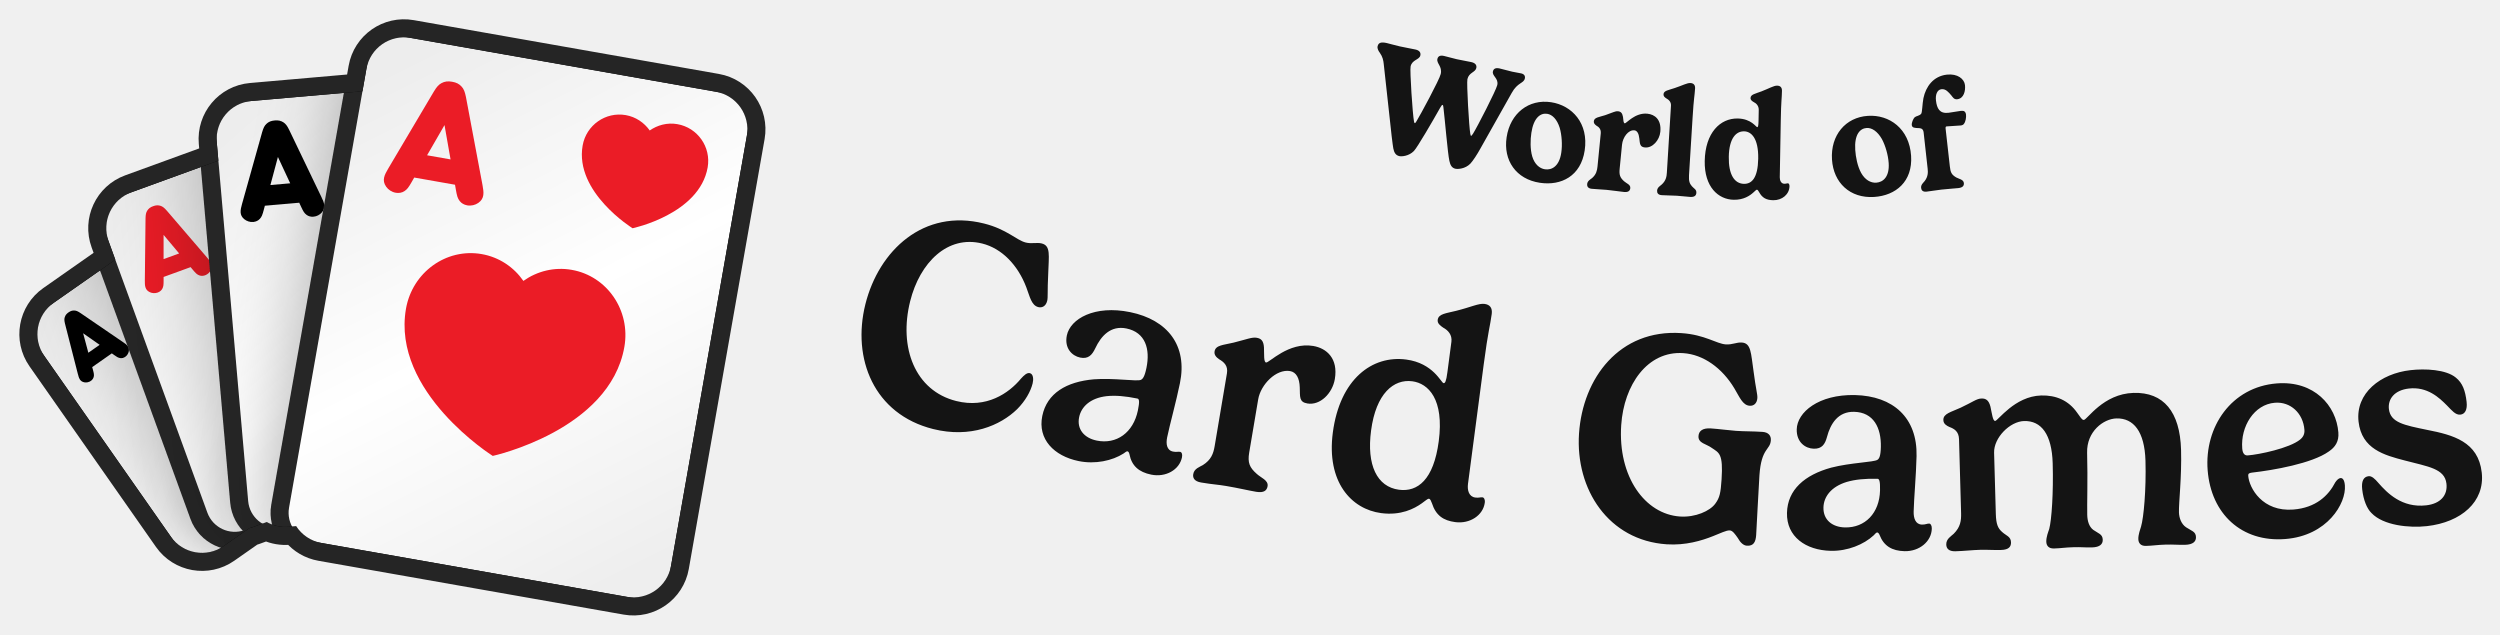
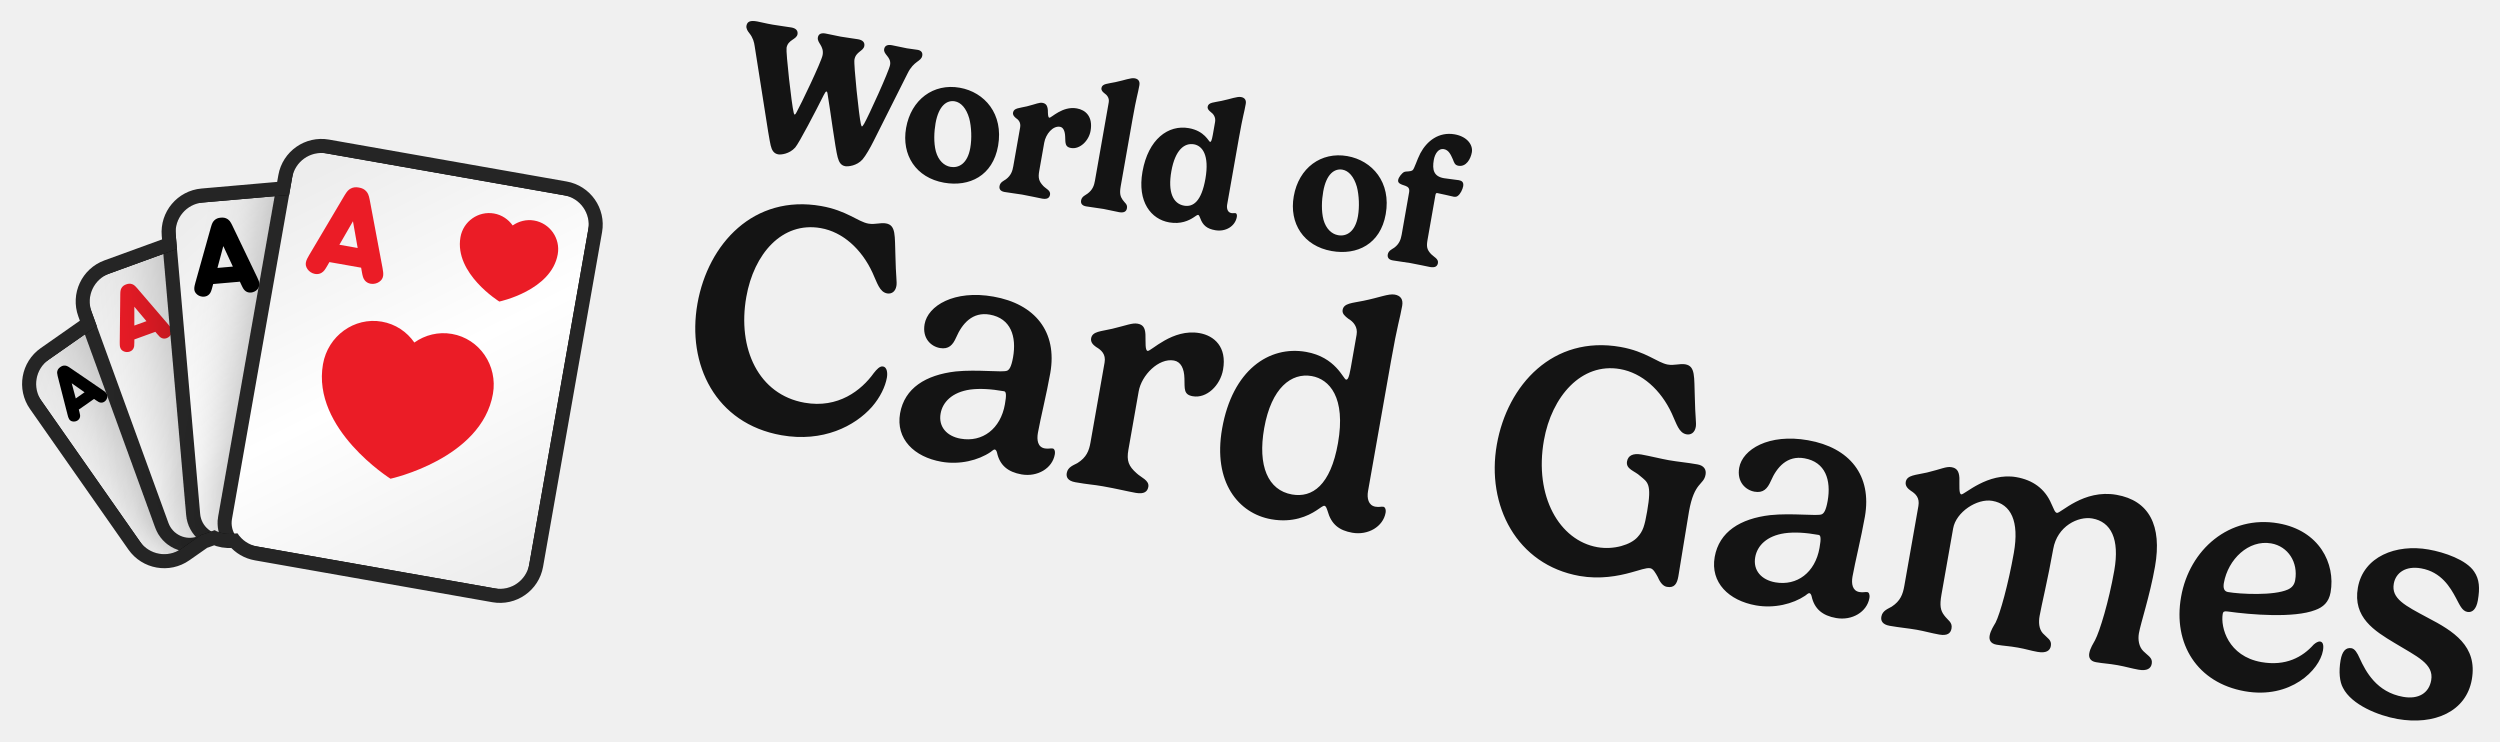
- <svg xmlns="http://www.w3.org/2000/svg" xmlns:xlink="http://www.w3.org/1999/xlink" viewBox="-6.06 -14.33 843.1 213.97" width="843.1" height="213.97">
+ <svg xmlns="http://www.w3.org/2000/svg" xmlns:xlink="http://www.w3.org/1999/xlink" viewBox="-4.51 -29.6 536.67 159.19" width="536.67" height="159.19">
  <defs>
    <rect id="path-1" x="0" y="0" width="5464" height="1280" />
    <rect id="path-3" x="0" y="0" width="1279.966" height="1280" />
    <path d="M654.667,7.381 L1041.451,230.691 C1067.755,245.877 1076.767,279.512 1061.581,305.816 L747.051,850.597 C731.865,876.902 698.23,885.914 671.926,870.727 L285.142,647.418 C271.344,639.451 262.304,626.408 259.019,612.01 L248.673,609.238 C237.588,606.268 228.207,600.115 221.247,592.027 L200.473,592.025 C198.498,592.025 196.547,591.921 194.626,591.718 L151.468,603.281 C122.13,611.142 91.974,593.731 84.112,564.393 L1.886,257.522 C-5.975,228.183 11.436,198.027 40.774,190.166 L145.477,162.11 L145.477,133.795 C145.477,103.422 170.1,78.799 200.473,78.799 L333.867,78.799 L340.716,53.24 C348.577,23.901 378.734,6.491 408.072,14.352 L563.147,55.903 L579.542,27.511 C594.728,1.207 628.363,-7.806 654.667,7.381 Z" id="path-5" />
    <filter x="-59.0%" y="-44.4%" width="218.0%" height="188.8%" filterUnits="objectBoundingBox" id="filter-7">
      <feOffset dx="0" dy="0" in="SourceAlpha" result="shadowOffsetOuter1" />
      <feGaussianBlur stdDeviation="64" in="shadowOffsetOuter1" result="shadowBlurOuter1" />
      <feColorMatrix values="0 0 0 0 0   0 0 0 0 0   0 0 0 0 0  0 0 0 0.32 0" type="matrix" in="shadowBlurOuter1" result="shadowMatrixOuter1" />
      <feMerge>
        <feMergeNode in="shadowMatrixOuter1" />
        <feMergeNode in="SourceGraphic" />
      </feMerge>
    </filter>
    <linearGradient x1="21.639%" y1="0%" x2="78.361%" y2="100%" id="linearGradient-8">
      <stop stop-color="#EDEDED" offset="0%" />
      <stop stop-color="#FFFFFF" offset="50.295%" />
      <stop stop-color="#EEEEEE" offset="100%" />
    </linearGradient>
    <filter x="-49.2%" y="-37.0%" width="198.3%" height="174.0%" filterUnits="objectBoundingBox" id="filter-9">
      <feOffset dx="0" dy="0" in="SourceAlpha" result="shadowOffsetOuter1" />
      <feGaussianBlur stdDeviation="64" in="shadowOffsetOuter1" result="shadowBlurOuter1" />
      <feColorMatrix values="0 0 0 0 0   0 0 0 0 0   0 0 0 0 0  0 0 0 0.32 0" type="matrix" in="shadowBlurOuter1" result="shadowMatrixOuter1" />
      <feMerge>
        <feMergeNode in="shadowMatrixOuter1" />
        <feMergeNode in="SourceGraphic" />
      </feMerge>
    </filter>
    <linearGradient x1="21.639%" y1="0%" x2="78.361%" y2="100%" id="linearGradient-10">
      <stop stop-color="#EDEDED" offset="0%" />
      <stop stop-color="#FFFFFF" offset="50.295%" />
      <stop stop-color="#EEEEEE" offset="100%" />
    </linearGradient>
    <filter x="-41.0%" y="-30.9%" width="181.9%" height="161.7%" filterUnits="objectBoundingBox" id="filter-11">
      <feOffset dx="0" dy="0" in="SourceAlpha" result="shadowOffsetOuter1" />
      <feGaussianBlur stdDeviation="64" in="shadowOffsetOuter1" result="shadowBlurOuter1" />
      <feColorMatrix values="0 0 0 0 0   0 0 0 0 0   0 0 0 0 0  0 0 0 0.32 0" type="matrix" in="shadowBlurOuter1" result="shadowMatrixOuter1" />
      <feMerge>
        <feMergeNode in="shadowMatrixOuter1" />
        <feMergeNode in="SourceGraphic" />
      </feMerge>
    </filter>
    <linearGradient x1="21.639%" y1="0%" x2="78.361%" y2="100%" id="linearGradient-12">
      <stop stop-color="#EDEDED" offset="0%" />
      <stop stop-color="#FFFFFF" offset="50.295%" />
      <stop stop-color="#EEEEEE" offset="100%" />
    </linearGradient>
    <filter x="-34.1%" y="-25.7%" width="168.3%" height="151.4%" filterUnits="objectBoundingBox" id="filter-13">
      <feOffset dx="0" dy="0" in="SourceAlpha" result="shadowOffsetOuter1" />
      <feGaussianBlur stdDeviation="64" in="shadowOffsetOuter1" result="shadowBlurOuter1" />
      <feColorMatrix values="0 0 0 0 0   0 0 0 0 0   0 0 0 0 0  0 0 0 0.32 0" type="matrix" in="shadowBlurOuter1" result="shadowMatrixOuter1" />
      <feMerge>
        <feMergeNode in="shadowMatrixOuter1" />
        <feMergeNode in="SourceGraphic" />
      </feMerge>
    </filter>
    <linearGradient x1="21.639%" y1="0%" x2="78.361%" y2="100%" id="linearGradient-14">
      <stop stop-color="#EDEDED" offset="0%" />
      <stop stop-color="#FFFFFF" offset="50.295%" />
      <stop stop-color="#EEEEEE" offset="100%" />
    </linearGradient>
  </defs>
-   <g transform="translate(-23.404,-55.67) scale(0.23404)">
+   <g transform="translate(-11.594,-23.478) scale(0.11594)">
    <mask id="mask-4" fill="white">
      <use xlink:href="#path-3" />
    </mask>
    <g id="Mask" />
    <g id="Group" stroke-width="1" fill-rule="evenodd" mask="url(#mask-4)">
      <g transform="translate(700.504, 678.0126) rotate(-20) translate(-700.504, -678.0126)translate(166.0272, 238.9585)">
        <g transform="translate(-0, -0)">
          <mask id="mask-6" fill="white">
            <use xlink:href="#path-5" />
          </mask>
          <path stroke="#252525" stroke-width="26" d="M661.167,-3.877 L1047.951,219.432 C1080.473,238.209 1091.616,279.794 1072.839,312.316 L758.31,857.097 C739.533,889.619 697.948,900.762 665.426,881.986 L278.642,658.676 C264.448,650.481 253.966,637.684 248.632,622.685 L245.308,621.795 C234.009,618.767 223.884,612.979 215.705,605.026 L200.473,605.025 C198.91,605.025 197.353,604.972 195.803,604.861 L154.833,615.838 C118.559,625.557 81.275,604.031 71.555,567.758 L-10.671,260.886 C-20.39,224.613 1.136,187.328 37.41,177.609 L132.477,152.135 L132.477,133.795 C132.477,96.242 162.92,65.799 200.473,65.799 L323.892,65.799 L328.159,49.875 C337.879,13.602 375.163,-7.925 411.436,1.795 L556.877,40.764 L568.283,21.011 C587.06,-11.511 628.645,-22.654 661.167,-3.877 Z" />
          <g mask="url(#mask-6)">
            <g transform="translate(-12.346, -20.1207)">
              <g id="small_spade_1" filter="url(#filter-7)" transform="translate(210.9129, 389.3938) rotate(-15) translate(-210.9129, -389.3938)translate(49.8576, 175.5497)">
                <rect id="Background" stroke="#252525" stroke-width="26" fill="url(#linearGradient-8)" x="-13" y="-13" width="348.11" height="453.688" rx="54.996" />
                <path d="M243.897,27.593 C243.897,27.593 294.439,46.921 294.501,83.212 C294.501,98.995 281.209,111.813 264.79,111.831 C259.556,111.836 254.629,110.478 250.35,108.157 L256.538,128.766 L231.229,128.766 L237.404,108.197 C233.153,110.517 228.26,111.881 223.047,111.892 C206.62,111.901 193.284,99.118 193.266,83.326 C193.205,47.045 243.897,27.593 243.897,27.593 Z" id="Spade-small" fill="#000000" />
                <path d="M24.778,103.856 L51.007,34.253 C52.733,29.769 54.044,27.838 56.046,26.251 C58.462,24.32 61.015,23.561 64.605,23.561 C68.194,23.561 70.748,24.32 73.164,26.251 C75.165,27.838 76.477,29.769 78.202,34.253 L104.431,103.856 C106.709,109.926 108.228,114.686 103.603,119.308 C101.463,121.446 98.219,122.895 94.906,122.895 C92.214,122.895 89.798,121.998 88.073,120.412 C86.002,118.549 85.105,116.687 83.31,111.72 L81.861,107.719 L47.349,107.719 L45.899,111.72 C44.105,116.687 43.207,118.549 41.137,120.412 C39.411,121.998 36.995,122.895 34.303,122.895 C30.99,122.895 27.746,121.446 25.606,119.308 C20.982,114.686 22.5,109.926 24.778,103.856 Z M74.544,87.576 L64.605,60.259 L54.665,87.576 L74.544,87.576 Z" id="A" fill="#000000" />
              </g>
              <g id="small_diamond_1" filter="url(#filter-9)" transform="translate(351.0898, 355.5329) rotate(-360) translate(-351.0898, -355.5329)translate(157.8235, 98.9199)">
                <rect id="Background" stroke="#252525" stroke-width="26" fill="url(#linearGradient-10)" x="-13" y="-13" width="412.533" height="539.226" rx="54.996" />
                <polygon id="Diamond-small" fill="#EB1B28" points="300.954 22.074 353.401 93.826 300.954 165.557 248.485 93.826" />
                <path d="M29.802,125.878 L61.277,42.355 C63.348,36.974 64.921,34.657 67.323,32.753 C70.222,30.435 73.287,29.524 77.594,29.524 C81.901,29.524 84.966,30.435 87.865,32.753 C90.267,34.657 91.841,36.974 93.911,42.355 L125.386,125.878 C128.119,133.163 129.942,138.875 124.392,144.421 C121.824,146.987 117.932,148.725 113.956,148.725 C110.725,148.725 107.826,147.649 105.756,145.745 C103.271,143.51 102.194,141.275 100.041,135.315 L98.301,130.514 L56.887,130.514 L55.148,135.315 C52.994,141.275 51.917,143.51 49.432,145.745 C47.362,147.649 44.463,148.725 41.232,148.725 C37.257,148.725 33.364,146.987 30.796,144.421 C25.247,138.875 27.069,133.163 29.802,125.878 Z M89.521,106.343 L77.594,73.562 L65.667,106.343 L89.521,106.343 Z" id="A" fill="#EB1B28" />
              </g>
              <g id="small_clover_1" filter="url(#filter-11)" transform="translate(511.6136, 377.7066) rotate(-345) translate(-511.6136, -377.7066)translate(279.6941, 69.771)">
                <rect id="Background" stroke="#252525" stroke-width="26" fill="url(#linearGradient-12)" x="-13" y="-13" width="489.839" height="641.871" rx="54.996" />
                <path d="M347.866,39.734 C367.599,39.734 383.595,55.536 383.595,75.06 C383.595,84.425 379.905,92.946 373.883,99.274 C378.307,97.333 383.203,96.253 388.353,96.253 C408.072,96.253 424.081,112.082 424.081,131.58 C424.081,151.104 408.072,166.919 388.353,166.919 C372.39,166.919 358.858,156.556 354.282,142.251 C354.334,142.684 354.408,143.092 354.506,143.474 C358.945,160.826 367.798,185.424 367.798,185.424 L328,185.424 C328,185.424 336.827,160.734 341.253,143.474 C341.354,143.079 341.428,142.656 341.479,142.206 C336.916,156.534 323.372,166.919 307.393,166.919 C287.646,166.919 271.677,151.104 271.677,131.58 C271.677,112.082 287.646,96.253 307.393,96.253 C312.539,96.253 317.432,97.331 321.855,99.271 C315.837,92.944 312.15,84.424 312.15,75.06 C312.15,55.536 328.133,39.734 347.866,39.734 Z" id="Clover-small" fill="#000000" />
                <path d="M28.576,146.475 L66.345,46.247 C68.83,39.79 70.719,37.009 73.601,34.724 C77.08,31.943 80.758,30.85 85.926,30.85 C91.095,30.85 94.772,31.943 98.251,34.724 C101.133,37.009 103.022,39.79 105.507,46.247 L143.276,146.475 C146.556,155.216 148.743,162.07 142.084,168.726 C139.003,171.805 134.331,173.891 129.56,173.891 C125.684,173.891 122.205,172.6 119.72,170.315 C116.738,167.633 115.446,164.951 112.862,157.799 L110.775,152.038 L61.078,152.038 L58.99,157.799 C56.406,164.951 55.114,167.633 52.132,170.315 C49.647,172.6 46.168,173.891 42.292,173.891 C37.521,173.891 32.85,171.805 29.768,168.726 C23.109,162.07 25.296,155.216 28.576,146.475 Z M100.239,123.032 L85.926,83.696 L71.613,123.032 L100.239,123.032 Z" id="A" fill="#000000" />
              </g>
              <g id="small_heart_1" filter="url(#filter-13)" transform="translate(675.6425, 459.1748) rotate(-330) translate(-675.6425, -459.1748)translate(397.3371, 89.6494)">
                <rect id="Background" stroke="#252525" stroke-width="26" fill="url(#linearGradient-14)" x="-13" y="-13" width="582.611" height="765.051" rx="54.996" />
                <path d="M341.635,288.824 C315.976,288.845 292.736,299.456 275.815,316.611 C258.851,299.507 235.579,288.948 209.909,288.989 C158.08,289.041 116.117,332.207 116.16,385.365 C116.309,507.485 276.113,572.616 276.113,572.616 C276.113,572.616 435.789,507.092 435.619,384.932 C435.544,331.774 393.497,288.752 341.635,288.824" id="Heart-big" fill="#EB1B28" />
                <path d="M417.458,71.521 C407.751,61.933 394.392,55.711 379.689,55.711 C350.027,55.745 325.983,79.908 326.015,109.677 C326.095,178.084 417.593,214.563 417.593,214.563 C417.593,214.563 508.981,177.883 508.901,109.459 C508.854,79.674 484.777,55.594 455.084,55.627 C440.412,55.627 427.165,61.899 417.458,71.521 Z" id="Heart-small" fill="#EB1B28" />
                <path d="M56.059,190.564 L101.383,70.289 C104.365,62.541 106.631,59.203 110.09,56.462 C114.264,53.124 118.677,51.813 124.88,51.813 C131.082,51.813 135.495,53.124 139.67,56.462 C143.129,59.203 145.395,62.541 148.377,70.289 L193.701,190.564 C197.637,201.054 200.261,209.278 192.269,217.265 C188.572,220.96 182.966,223.464 177.241,223.464 C172.589,223.464 168.415,221.914 165.433,219.172 C161.855,215.954 160.304,212.735 157.203,204.153 L154.698,197.239 L95.061,197.239 L92.556,204.153 C89.455,212.735 87.905,215.954 84.327,219.172 C81.345,221.914 77.17,223.464 72.518,223.464 C66.793,223.464 61.187,220.96 57.49,217.265 C49.499,209.278 52.123,201.054 56.059,190.564 Z M142.055,162.432 L124.88,115.228 L107.704,162.432 L142.055,162.432 Z" id="A" fill="#EB1B28" />
              </g>
            </g>
          </g>
        </g>
      </g>
    </g>
  </g>
-   <path fill="#141414" d="M479.59 22.06C479.95 21.4 480.25 21.01 480.43 21.05C480.55 21.08 480.68 21.32 480.71 21.81C481.2 25.78 482.17 37.46 482.73 39.93C483.05 41.37 483.53 42.3 484.78 42.58C485.54 42.75 488.06 42.65 489.8 40.86C490.71 39.89 492.14 37.68 493.18 35.78L503.74 17.03C505.73 13.4 507.79 13.86 508.18 12.13C508.37 11.27 507.93 10.64 506.94 10.42C505.92 10.19 504.91 10.07 503.9 9.84C502.78 9.59 500.63 8.97 499.64 8.75C498.19 8.42 497.59 8.95 497.41 9.76C497.06 11.31 499.4 12.08 498.88 14.36C498.48 16.14 492.08 28.58 490.72 30.73C490.4 31.21 490.17 31.51 490.05 31.48C489.94 31.46 489.86 31.23 489.78 30.78C489.36 28.5 488.5 13.73 488.81 12.36C489.32 10.08 491.47 10.11 491.81 8.61C492.04 7.57 491.39 6.89 490.13 6.61C488.81 6.31 487.21 6.08 485.18 5.63C484.06 5.37 481.91 4.76 480.89 4.53C479.47 4.21 478.87 4.74 478.69 5.55C478.34 7.1 480.4 8.02 479.81 10.63C479.38 12.56 472.82 24.65 471.65 26.54C471.47 26.87 471.2 27.24 471.05 27.2C470.95 27.18 470.84 26.92 470.8 26.64C470.32 24.27 469.35 9.39 469.65 8.07C470.17 5.74 472.59 5.91 472.94 4.36C473.15 3.43 472.65 2.67 471.3 2.37C469.96 2.07 468.11 1.78 466 1.31C463.87 0.83 462.83 0.46 461.62 0.19C459.79 -0.22 458.81 -0.01 458.52 1.28C458.34 2.09 458.87 2.93 459.28 3.48C460.21 4.78 460.48 6.06 460.59 7.24L463.28 31.75C463.47 33.52 463.78 35.46 463.81 35.68C464.08 37.1 464.61 38.04 465.85 38.32C466.59 38.49 469.04 38.37 470.78 36.58C471.96 35.33 477.09 26.51 479.59 22.06ZM515.71 24.05C517.46 24.31 519.03 25.91 519.94 28.78C520.65 31.23 520.86 34.58 520.46 37.2C519.78 41.72 517.31 43.11 514.95 42.76C513.12 42.48 511.47 41.05 510.68 38.46C509.95 35.96 510.02 32.84 510.38 30.45C511.15 25.33 513.47 23.71 515.71 24.05ZM502.03 31.98C500.86 39.72 505.19 46.1 513.24 47.31C520.46 48.4 527.07 45.03 528.36 36.41C529.74 27.29 524.13 21.21 517.01 20.14C509.53 19.01 503.25 23.83 502.03 31.98ZM545.12 29.62C546.02 29.71 546.61 30.68 546.78 32.34C546.99 34.17 546.97 35.24 548.67 35.4C551.23 35.66 553.59 32.96 553.87 30.12C554.28 26 552.02 24.26 549.48 24.01C545.32 23.6 542.44 27.32 541.87 27.26C541.43 27.22 541.38 26.14 541.28 25.11C541.04 23.76 540.54 23.29 539.58 23.19C538.68 23.1 537.92 23.6 535.25 24.52C533.2 25.18 531.57 25.25 531.44 26.57C531.37 27.27 531.8 27.65 532.31 28.04C533.06 28.45 533.93 29.17 533.78 30.67L532.68 41.85C532.54 43.17 532.26 44.5 530.86 45.72C530.32 46.16 529.3 46.63 529.19 47.75C529.12 48.52 529.47 49.21 530.73 49.34C532.93 49.55 534.03 49.53 535.79 49.7C538.35 49.96 540.1 50.26 541.6 50.41C543.13 50.56 543.65 49.98 543.74 49.1C543.86 47.91 542.41 47.51 541.62 46.78C540.28 45.55 539.95 44.65 540.15 42.61L540.95 34.48C541.2 31.98 543.05 29.41 545.12 29.62ZM565.59 15.48C565.66 14.29 565.04 13.73 564.03 13.67C562.89 13.6 561.3 14.51 558.69 15.37C556.64 16.08 555.02 16.21 554.94 17.46C554.9 18.16 555.39 18.53 555.92 18.87C556.68 19.28 557.54 20.01 557.46 21.31L556.07 43.94C555.99 45.26 555.75 46.6 554.37 47.87C553.87 48.34 552.85 48.85 552.78 49.96C552.73 50.74 553.1 51.41 554.38 51.49C556.24 51.61 557.73 51.57 559.44 51.68C560.79 51.76 562.58 52 563.93 52.08C565.43 52.18 565.96 51.58 566.02 50.7C566.09 49.53 565.22 49.3 564.51 48.47C563.78 47.62 563.42 46.82 563.54 44.77L564.75 25.3C565.16 18.53 565.42 18.23 565.59 15.48ZM582.08 47.67C578.85 47.61 576.85 44.53 576.96 38.55C577.06 32.32 579.39 29.91 582.12 29.96C584.49 30 587 32.2 586.88 39.19C586.76 45.72 584.7 47.71 582.08 47.67ZM591.94 53.19C594.93 53.25 597.38 51.21 597.43 48.48C597.44 47.88 597.19 47.49 596.9 47.48C596.54 47.47 596.25 47.65 595.7 47.64C594.56 47.62 594.14 46.47 594.15 45.46L594.49 26.14C594.61 19.36 594.84 19.05 594.89 16.29C594.91 15.1 594.27 14.57 593.26 14.55C592.11 14.53 590.51 15.52 587.97 16.49C585.93 17.28 584.31 17.49 584.29 18.74C584.28 19.44 584.85 19.79 585.39 20.11C586.16 20.48 587.08 21.31 587.06 22.71L586.99 26.45C586.96 28.2 586.8 28.56 586.54 28.55C586.13 28.55 584.56 25.71 579.96 25.63C574.01 25.53 569.01 30.51 568.84 39.97C568.69 48.71 573.4 52.95 578.63 53.04C582.01 53.1 584.09 51.63 585.25 50.58C585.86 50.05 586.2 49.64 586.44 49.64C586.75 49.65 586.9 50.06 587.18 50.46C588.24 52.4 589.6 53.15 591.94 53.19ZM623.45 28.83C625.21 28.72 627.09 29.95 628.59 32.56C629.8 34.8 630.71 38.03 630.88 40.67C631.18 45.24 629.06 47.12 626.67 47.28C624.83 47.39 622.91 46.35 621.59 43.98C620.34 41.69 619.76 38.63 619.6 36.22C619.27 31.05 621.19 28.98 623.45 28.83ZM611.76 39.49C612.26 47.3 617.85 52.61 625.97 52.09C633.26 51.62 639 46.92 638.44 38.23C637.84 29.02 631.07 24.27 623.89 24.74C616.34 25.22 611.23 31.26 611.76 39.49ZM650.07 28.99C650.01 28.43 650.23 28.32 650.39 28.3C651.27 28.21 654.6 28.05 655.22 27.98C655.71 27.92 656.03 27.73 656.21 27.5C656.86 26.72 657.06 25.21 656.96 24.36C656.83 23.17 656.13 22.96 655.3 23.05C654.63 23.12 651.96 23.6 651.03 23.71C648.08 24.04 647.13 22.31 646.82 19.52C646.61 17.63 647.21 15.92 648.68 15.75C650.15 15.59 651.07 16.77 652 17.84C652.55 18.54 652.94 19.26 654 19.14C656.25 18.89 656.82 16.29 656.61 14.37C656.38 12.28 654.1 10.44 650.49 10.84C645.89 11.36 643.41 14.93 642.6 18.76C642.2 20.77 642.22 23.56 641.83 24.05C641.23 24.75 640.21 24.76 639.66 25.21C639.16 25.68 638.58 27.06 638.67 27.86C638.78 28.81 639.7 28.84 641.19 28.88C642.04 28.95 642.55 29.31 642.67 30.37L644.02 42.56C644.17 43.88 644.14 45.25 643.02 46.73C642.59 47.28 641.69 47.95 641.82 49.06C641.9 49.84 642.39 50.44 643.66 50.3C645.49 50.09 647 49.79 648.68 49.61C651.26 49.32 652.91 49.27 654.38 49.1C655.9 48.93 656.33 48.26 656.23 47.38C656.1 46.19 654.56 46.02 653.64 45.5C652.07 44.57 651.72 43.8 651.5 41.76Z" />
-   <path fill="#141414" d="M285.79 88.24C281.19 106.62 288.66 125.35 308.64 130.36C321.21 133.5 331.31 129.18 336.98 123.64C339.73 120.87 341.5 117.71 342.18 114.99C342.52 113.64 342.46 111.82 341.25 111.51C340.28 111.27 339.26 112.25 338.27 113.34C334.13 118.34 326.61 123.46 316.42 120.91C302.55 117.44 296.95 102.94 300.89 87.23C304.13 74.28 313.45 64.86 325.19 67.8C331.79 69.45 337.19 75.03 340.05 82.55C341.26 85.74 341.77 88.65 344.1 89.24C345.36 89.55 346.64 88.95 347.09 87.15C347.41 85.89 347.12 84.17 347.44 77.96C347.63 71.83 348.35 68.55 345.25 67.77C343.55 67.35 341.9 67.97 339.86 67.46C336.71 66.67 333.51 62.98 325.8 61.05C305.43 55.94 290.34 70.1 285.79 88.24ZM377.68 124.09C376.14 131.58 370.46 135.62 363.8 134.25C359.58 133.39 357.03 130.41 357.87 126.35C358.58 122.87 361.59 119.91 367.13 119.27C370.1 118.96 373.46 119.24 377.53 120.08C378.17 120.21 378.28 121.15 377.68 124.09ZM362.83 113.59C353.63 114.4 347.02 118.25 345.44 125.94C343.83 133.78 349.4 139.46 357.68 141.16C363.26 142.31 369.04 141.05 372.85 138.61C373.33 138.3 373.84 137.8 374.18 137.87C374.52 137.94 374.74 138.39 374.84 138.87C375.58 142.75 378 144.88 382.16 145.73C387.06 146.74 391.68 144.12 392.55 139.9C392.78 138.78 392.4 138.14 392.01 138.06C391.27 137.91 390.7 138.2 389.53 137.96C387.37 137.51 387.11 135.32 387.55 133.16C388.47 128.7 390.56 121.27 391.86 114.9C394.47 102.22 387.73 93.54 375.09 90.94C363.09 88.47 354.88 93.17 353.72 98.8C352.84 103.11 355.47 105.69 358.22 106.26C360.91 106.81 362.21 105.44 363.29 103.17C365.29 98.88 368.57 95.37 373.81 96.44C380.27 97.77 381.87 103.41 380.57 109.73C379.94 112.81 379.29 113.5 378.67 113.78C377.32 114.37 369.57 113.08 362.83 113.59ZM428.99 110.81C431.11 111.17 432.18 113.22 432.27 116.33C432.39 119.5 431.99 121.25 434.85 121.74C439.14 122.46 443.28 118.34 444.1 113.51C445.28 106.51 441.3 103.1 436.81 102.34C428.48 100.93 421.94 108.1 420.91 107.92C420.07 107.78 420.3 105.23 420.2 102.83C420.06 100.63 419.28 99.84 417.75 99.58C416.13 99.3 414.36 100.12 409.97 101.21C406.54 102.05 403.9 102.01 403.54 104.18C403.34 105.36 404.12 106.15 405.07 106.82C406.69 107.75 408.15 109.01 407.71 111.58L403.56 136.18C403.13 138.69 402.38 140.74 399.6 142.51C398.53 143.14 396.66 143.68 396.35 145.56C396.14 146.79 396.65 147.99 399.01 148.39C403.1 149.08 404.43 149.05 407.48 149.57C411.67 150.28 414.94 151.08 417.55 151.52C420.21 151.97 421.18 151.07 421.42 149.64C421.76 147.62 419.11 146.76 417.76 145.47C415.33 143.34 414.64 141.7 415.22 138.3L418.25 120.35C419.09 115.37 424.31 110.02 428.99 110.81ZM465.74 150.83C458.31 149.85 454.78 142.52 456.32 130.88C457.97 118.33 463.97 113.43 470.21 114.25C475.62 114.96 481.02 120.26 479.14 134.49C477.42 147.53 471.99 151.65 465.74 150.83ZM484.73 161.75C489.64 162.4 494.11 159.46 494.67 155.2C494.82 154.06 494.35 153.44 493.95 153.39C493.21 153.29 492.71 153.63 491.47 153.46C489.29 153.18 488.72 150.98 489.01 148.8L494.31 108.55C495.84 96.95 496.46 95.72 497.01 91.56C497.28 89.47 496.37 88.39 494.58 88.16C492.65 87.9 489.95 89.26 485.05 90.48C481.65 91.35 479.07 91.46 478.79 93.54C478.63 94.73 479.65 95.47 480.62 96.15C482.27 97.03 483.73 98.58 483.41 100.96L482.05 111.27C481.65 114.34 481.27 114.95 480.77 114.88C479.93 114.77 477.32 108.13 468.15 106.92C456.7 105.41 445.8 113.5 443.42 131.55C441.23 148.2 449.65 157.38 459.71 158.71C466.4 159.59 470.9 157.21 473.41 155.42C474.69 154.53 475.39 153.81 475.83 153.87C476.33 153.94 476.54 154.62 476.84 155.37C478.17 159.48 480.66 161.22 484.73 161.75ZM556.01 169.23C562.4 169.66 567.87 167.98 571.63 166.48C574.2 165.5 576.07 164.47 577.32 164.55C578.27 164.62 579.09 165.83 579.91 166.98C580.9 168.75 581.94 169.63 583.04 169.7C585.33 169.85 586.03 168.45 586.19 166.1C586.39 163.06 586.95 151.07 587.29 145.98C587.92 136.65 590.92 137.51 591.14 134.16C591.25 132.62 590.37 131.46 588.33 131.32C584.89 131.09 582.52 131.18 579.38 130.97C577.09 130.81 573.51 130.32 570.92 130.15C568.22 129.97 566.86 130.93 566.74 132.72C566.57 135.17 569.41 135.36 571.23 136.73C573.67 138.4 575.11 138.6 574.52 147.38C574.22 151.87 573.91 153.5 572.42 155.5C570.65 157.99 565.69 160.21 560.5 159.86C548.73 159.07 539.5 146.47 540.68 129.01C541.59 115.44 549.53 103.95 561.6 104.76C568.39 105.22 574.7 109.75 578.84 116.65C580.6 119.57 581.62 122.35 584.01 122.51C585.31 122.6 586.46 121.77 586.59 119.93C586.68 118.63 586.09 116.99 585.3 110.82C584.4 104.74 584.53 101.4 581.34 101.18C579.59 101.06 578.08 101.96 575.98 101.82C572.74 101.6 568.94 98.54 561 98.01C540.05 96.6 527.71 113.21 526.45 131.86C525.18 150.77 536.45 167.92 556.01 169.23ZM627.96 151.06C627.79 158.7 622.92 163.69 616.13 163.54C611.83 163.44 608.78 160.97 608.88 156.82C608.96 153.27 611.39 149.83 616.72 148.2C619.59 147.36 622.95 147.04 627.1 147.13C627.75 147.15 628.03 148.06 627.96 151.06ZM611.48 143.38C602.57 145.83 596.76 150.8 596.58 158.65C596.4 166.64 602.9 171.24 611.35 171.43C617.04 171.56 622.5 169.29 625.82 166.21C626.23 165.82 626.64 165.23 626.99 165.24C627.34 165.24 627.63 165.65 627.82 166.11C629.24 169.79 632 171.45 636.25 171.55C641.25 171.66 645.33 168.25 645.42 163.95C645.45 162.81 644.96 162.24 644.56 162.23C643.81 162.22 643.3 162.61 642.1 162.58C639.91 162.53 639.25 160.41 639.3 158.21C639.41 153.67 640.13 145.98 640.28 139.48C640.57 126.53 632.39 119.2 619.49 118.9C607.24 118.63 600 124.71 599.87 130.46C599.77 134.86 602.83 136.93 605.63 136.99C608.37 137.06 609.41 135.48 610.07 133.04C611.27 128.47 613.86 124.43 619.21 124.55C625.81 124.7 628.39 129.96 628.24 136.41C628.17 139.56 627.66 140.35 627.1 140.73C625.88 141.56 618.02 141.68 611.48 143.38ZM696.68 127.29C696.03 127.31 695.56 126.37 694.47 124.9C691.55 120.69 687.29 118.9 682.3 119.04C673.35 119.3 667.73 127.61 666.78 127.63C665.98 127.66 665.71 125.11 665.19 122.78C664.63 120.64 663.67 120.02 662.17 120.06C660.52 120.11 659.25 121.24 655.15 123.16C651.94 124.65 649.25 125.13 649.32 127.33C649.35 128.63 650.42 129.25 651.38 129.67C653 130.27 654.53 131.18 654.6 133.78L655.3 158.72C655.37 161.27 655.08 163.43 652.8 165.69C651.92 166.52 650.24 167.42 650.3 169.31C650.33 170.56 651.06 171.64 653.36 171.58C656.46 171.49 658.9 171.17 661.75 171.09C664.2 171.02 666.21 171.22 668.81 171.14C671.41 171.07 672.18 170 672.13 168.55C672.08 166.6 670.52 166.34 669.14 165.08C667.7 163.82 667.11 162.44 667.01 158.99L666.43 138.35C666.29 133.3 671.74 127.8 676.54 127.66C682.33 127.5 685.91 132.1 686.19 141.94C686.47 151.74 685.83 161.11 685.01 164.09C684.69 165.05 683.99 166.77 684.03 168.37C684.07 169.61 684.75 170.7 686.65 170.64C689.15 170.57 690.24 170.29 693.29 170.21C695.84 170.13 697.19 170.35 699.44 170.28C702.09 170.21 703.11 169.18 703.07 167.68C703.02 165.78 701.56 165.57 699.88 164.37C698.4 163.26 697.89 161.27 697.84 159.32C697.74 156.02 698.05 147.56 697.8 138.37C697.59 131.22 703.28 126.91 707.67 126.78C713.47 126.62 717.2 131.22 717.48 141.06C717.75 150.86 716.87 160.24 716 163.21C715.73 164.17 715.03 165.89 715.07 167.49C715.11 168.74 715.79 169.82 717.64 169.77C720.19 169.7 721.28 169.42 724.33 169.33C726.83 169.26 728.68 169.46 730.88 169.4C733.53 169.32 734.55 168.29 734.51 166.79C734.46 164.9 732.95 164.69 731.17 163.49C729.59 162.43 728.83 160.4 728.77 158.45C728.68 155.15 729.74 146.57 729.48 137.37C729.12 124.53 723.58 117.88 713.48 118.17C703.19 118.46 697.83 127.26 696.68 127.29ZM771.08 130.59C771.19 131.98 770.72 133.02 769.63 133.91C766 136.85 755.78 138.96 752 139.25C750.8 139.35 750.23 138.44 750.11 136.89C749.53 129.51 754.11 122.03 761.14 121.49C766.37 121.08 770.64 125 771.08 130.59ZM779.32 137.92C781.42 136.5 782.78 134.59 782.53 131.5C781.83 122.48 774.39 113.98 761.78 114.97C746.48 116.16 737.3 129.62 738.45 144.27C739.59 158.93 749.88 168.61 764.63 167.45C778.84 166.34 785.21 155.41 784.73 149.38C784.59 147.59 784.03 146.83 783.24 146.89C782.64 146.94 781.99 147.59 781.49 148.33C779.19 152.82 774.94 156.92 767.32 157.51C757 158.32 752.46 150.35 752.13 146.11C752.08 145.41 752.41 145.19 753.35 145.06C760.56 144.25 773.67 141.97 779.32 137.92ZM806.85 110.5C796.76 111.64 788.25 118.24 789.34 127.88C790.39 137.12 798.02 139.17 804.91 140.96C812.75 143.04 818.4 143.66 818.98 148.77C819.43 152.7 816.98 155.54 812.16 156.09C803.96 157.02 799.01 151.94 796.01 148.51C794.84 147.13 793.77 146.14 792.73 146.26C790.99 146.46 790.26 147.95 790.57 150.73C790.98 154.31 792.16 157.2 793.69 158.68C797.69 162.91 806.49 163.77 812.4 163.1C823.93 161.8 832 154.9 830.88 145.01C829.71 134.63 821.25 132.36 812.45 130.64C804.77 129.05 800.1 128.22 799.57 123.6C799.19 120.17 801.52 117.24 806.29 116.7C812.5 115.99 816.5 119.72 819.17 122.43C820.82 124.11 822.05 125.68 823.69 125.5C825.23 125.32 826.07 123.87 825.78 121.23C825.34 117.36 824.4 114.85 822.18 113.04C818.84 110.24 811.72 109.94 806.85 110.5Z" />
+   <path fill="#141414" d="M172.31 -9.17C172.56 -9.69 172.78 -9.99 172.91 -9.96C173.01 -9.95 173.11 -9.77 173.15 -9.4C173.66 -6.43 174.8 2.32 175.31 4.16C175.6 5.22 176 5.91 176.94 6.08C177.52 6.18 179.42 6.02 180.66 4.61C181.31 3.85 182.31 2.13 183.03 0.67L190.31 -13.82C191.68 -16.62 193.24 -16.34 193.47 -17.65C193.59 -18.31 193.23 -18.77 192.48 -18.9C191.71 -19.04 190.94 -19.09 190.17 -19.23C189.32 -19.38 187.68 -19.77 186.93 -19.9C185.83 -20.09 185.4 -19.67 185.29 -19.06C185.08 -17.88 186.87 -17.39 186.56 -15.65C186.32 -14.3 181.95 -4.71 181 -3.05C180.77 -2.67 180.61 -2.44 180.52 -2.46C180.44 -2.47 180.37 -2.64 180.29 -2.98C179.89 -4.68 178.72 -15.76 178.91 -16.8C179.21 -18.54 180.83 -18.59 181.03 -19.73C181.17 -20.52 180.66 -21 179.7 -21.17C178.7 -21.35 177.48 -21.47 175.94 -21.74C175.09 -21.89 173.45 -22.28 172.68 -22.41C171.6 -22.6 171.17 -22.18 171.06 -21.56C170.85 -20.39 172.43 -19.77 172.08 -17.79C171.82 -16.32 167.32 -6.99 166.5 -5.53C166.38 -5.27 166.19 -4.99 166.07 -5.01C165.99 -5.02 165.91 -5.21 165.87 -5.42C165.42 -7.19 164.17 -18.35 164.34 -19.35C164.66 -21.12 166.48 -21.08 166.69 -22.26C166.81 -22.97 166.41 -23.52 165.39 -23.7C164.37 -23.88 162.96 -24.03 161.36 -24.31C159.74 -24.59 158.95 -24.83 158.02 -25C156.63 -25.24 155.91 -25.05 155.73 -24.07C155.62 -23.45 156.05 -22.84 156.38 -22.44C157.13 -21.5 157.38 -20.54 157.5 -19.66L160.39 -1.31C160.59 0.01 160.89 1.46 160.93 1.62C161.18 2.68 161.61 3.37 162.56 3.54C163.11 3.64 164.95 3.47 166.2 2.06C167.05 1.07 170.59 -5.74 172.31 -9.17ZM200.46 -7.85C201.77 -7.62 202.92 -6.38 203.55 -4.2C204.04 -2.35 204.13 0.17 203.78 2.14C203.19 5.54 201.3 6.53 199.52 6.22C198.16 5.98 196.94 4.87 196.39 2.91C195.89 1.01 196.01 -1.34 196.32 -3.13C197 -6.97 198.78 -8.15 200.46 -7.85ZM190 -2.14C188.98 3.67 192.11 8.55 198.15 9.62C203.57 10.57 208.61 8.16 209.75 1.7C210.95 -5.14 206.85 -9.83 201.51 -10.77C195.89 -11.76 191.08 -8.25 190 -2.14ZM223.05 -2.38C223.73 -2.26 224.11 -1.49 224.15 -0.23C224.2 1.15 224.12 1.95 225.39 2.17C227.3 2.51 229.23 0.62 229.6 -1.5C230.14 -4.57 228.54 -6 226.65 -6.33C223.55 -6.88 221.18 -4.26 220.75 -4.33C220.43 -4.39 220.45 -5.2 220.43 -5.98C220.33 -7.01 219.98 -7.39 219.27 -7.52C218.59 -7.64 218 -7.3 215.93 -6.77C214.36 -6.39 213.13 -6.43 212.96 -5.45C212.86 -4.93 213.17 -4.62 213.53 -4.29C214.06 -3.94 214.68 -3.36 214.48 -2.24L213.01 6.09C212.84 7.08 212.54 8.06 211.42 8.9C210.99 9.2 210.2 9.5 210.06 10.33C209.95 10.9 210.18 11.44 211.12 11.61C212.76 11.9 213.59 11.94 214.9 12.17C216.81 12.51 218.1 12.84 219.22 13.04C220.36 13.24 220.79 12.83 220.9 12.18C221.06 11.29 220 10.91 219.44 10.31C218.51 9.31 218.31 8.62 218.58 7.1L219.65 1.04C219.98 -0.83 221.51 -2.65 223.05 -2.38ZM240.08 -11.3C240.23 -12.19 239.82 -12.66 239.07 -12.79C238.22 -12.94 236.95 -12.39 234.93 -11.97C233.33 -11.62 232.11 -11.66 231.94 -10.73C231.85 -10.21 232.19 -9.89 232.56 -9.59C233.09 -9.22 233.67 -8.6 233.5 -7.63L230.54 9.19C230.37 10.17 230.07 11.15 228.93 11.98C228.52 12.29 227.71 12.58 227.57 13.41C227.46 13.99 227.69 14.53 228.63 14.7C230.02 14.94 231.14 15.04 232.41 15.26C233.41 15.44 234.73 15.77 235.73 15.95C236.85 16.14 237.3 15.75 237.41 15.09C237.56 14.22 236.93 13.97 236.48 13.29C236 12.59 235.8 11.96 236.06 10.44L238.61 -4.03C239.5 -9.06 239.72 -9.26 240.08 -11.3ZM249.68 14.55C247.28 14.13 246.16 11.6 246.94 7.17C247.76 2.54 249.77 1.02 251.8 1.38C253.55 1.69 255.16 3.62 254.25 8.81C253.39 13.65 251.62 14.89 249.68 14.55ZM256.36 19.82C258.58 20.21 260.64 18.99 261 16.96C261.08 16.52 260.94 16.2 260.73 16.16C260.46 16.11 260.22 16.21 259.82 16.14C258.97 15.99 258.79 15.08 258.92 14.33L261.45 0C262.34 -5.03 262.55 -5.23 262.91 -7.28C263.07 -8.16 262.65 -8.64 261.9 -8.77C261.05 -8.92 259.74 -8.37 257.74 -7.95C256.13 -7.6 254.9 -7.64 254.74 -6.71C254.65 -6.19 255.03 -5.86 255.39 -5.56C255.92 -5.19 256.51 -4.47 256.33 -3.43L255.84 -0.65C255.61 0.64 255.44 0.89 255.25 0.86C254.94 0.8 254.11 -1.49 250.7 -2.09C246.29 -2.87 241.98 0.25 240.74 7.27C239.6 13.75 242.6 17.46 246.48 18.14C248.98 18.58 250.71 17.73 251.69 17.09C252.21 16.76 252.51 16.5 252.69 16.53C252.92 16.57 252.98 16.9 253.14 17.23C253.7 18.8 254.63 19.52 256.36 19.82ZM283.67 6.82C284.98 7.05 286.13 8.29 286.76 10.47C287.25 12.33 287.34 14.85 287 16.81C286.4 20.21 284.51 21.21 282.74 20.89C281.37 20.65 280.15 19.54 279.6 17.58C279.1 15.68 279.22 13.33 279.54 11.54C280.21 7.7 281.99 6.53 283.67 6.82ZM273.22 12.53C272.19 18.34 275.33 23.23 281.36 24.29C286.78 25.25 291.82 22.83 292.96 16.37C294.17 9.53 290.06 4.85 284.72 3.91C279.11 2.92 274.29 6.42 273.22 12.53ZM303.63 12.27C303.7 11.85 303.88 11.82 304 11.84C304.66 11.95 307.1 12.54 307.56 12.63C307.93 12.69 308.2 12.62 308.38 12.49C309.01 12.07 309.47 11.01 309.59 10.38C309.74 9.49 309.28 9.19 308.66 9.08C308.16 8.99 306.13 8.77 305.44 8.65C303.24 8.26 302.92 6.82 303.28 4.73C303.53 3.33 304.33 2.21 305.43 2.41C306.52 2.6 306.94 3.65 307.38 4.62C307.63 5.24 307.76 5.84 308.55 5.98C310.23 6.28 311.2 4.52 311.45 3.09C311.72 1.53 310.47 -0.28 307.77 -0.76C304.34 -1.36 301.79 0.69 300.4 3.29C299.68 4.65 299.1 6.68 298.72 6.95C298.14 7.32 297.4 7.11 296.9 7.33C296.44 7.56 295.73 8.43 295.63 9.03C295.5 9.74 296.16 9.96 297.23 10.31C297.83 10.53 298.12 10.9 297.98 11.69L296.38 20.79C296.2 21.78 295.89 22.76 294.77 23.59C294.34 23.89 293.55 24.19 293.4 25.02C293.3 25.6 293.53 26.14 294.47 26.3C295.84 26.55 296.99 26.65 298.25 26.87C300.18 27.21 301.37 27.52 302.47 27.72C303.61 27.92 304.06 27.52 304.17 26.86C304.33 25.97 303.26 25.53 302.7 24.95C301.77 23.95 301.68 23.32 301.95 21.8Z" />
+   <path fill="#141414" d="M145.21 35.58C142.91 48.63 149.05 61.32 163.24 63.83C172.16 65.4 179 61.88 182.67 57.74C184.46 55.67 185.54 53.38 185.88 51.45C186.05 50.48 185.92 49.22 185.05 49.07C184.37 48.94 183.7 49.68 183.06 50.49C180.42 54.18 175.43 58.13 168.2 56.85C158.35 55.12 153.73 45.28 155.7 34.13C157.32 24.93 163.35 17.9 171.69 19.37C176.37 20.19 180.42 23.82 182.78 28.92C183.79 31.09 184.28 33.09 185.94 33.39C186.83 33.54 187.7 33.06 187.92 31.78C188.08 30.89 187.79 29.7 187.71 25.35C187.54 21.06 187.88 18.74 185.68 18.36C184.47 18.14 183.35 18.66 181.9 18.4C179.67 18.01 177.25 15.59 171.78 14.63C157.31 12.08 147.49 22.7 145.21 35.58ZM211.21 57.19C210.28 62.46 206.39 65.4 201.71 64.57C198.75 64.05 196.9 62.02 197.41 59.16C197.84 56.72 199.88 54.59 203.74 54.03C205.82 53.76 208.17 53.89 211.03 54.39C211.48 54.47 211.58 55.13 211.21 57.19ZM200.63 50.14C194.21 50.89 189.67 53.71 188.71 59.12C187.74 64.63 191.75 68.5 197.57 69.52C201.49 70.22 205.5 69.22 208.13 67.44C208.45 67.22 208.8 66.85 209.04 66.89C209.28 66.94 209.44 67.25 209.52 67.58C210.11 70.28 211.85 71.72 214.77 72.24C218.22 72.84 221.4 70.92 221.92 67.96C222.06 67.17 221.78 66.73 221.5 66.68C220.99 66.59 220.6 66.8 219.77 66.66C218.25 66.39 218.03 64.86 218.29 63.34C218.85 60.21 220.16 54.97 220.95 50.5C222.52 41.58 217.64 35.64 208.75 34.07C200.32 32.58 194.67 36.03 193.97 39.99C193.44 43.02 195.33 44.77 197.26 45.11C199.15 45.44 200.03 44.46 200.74 42.85C202.06 39.81 204.28 37.29 207.97 37.94C212.51 38.75 213.74 42.66 212.96 47.1C212.57 49.27 212.13 49.76 211.7 49.97C210.77 50.41 205.33 49.66 200.63 50.14ZM247.49 47.79C248.97 48.05 249.71 49.49 249.75 51.67C249.82 53.88 249.54 55.11 251.53 55.46C254.53 55.99 257.45 53.13 258.04 49.76C258.91 44.87 256.13 42.46 253 41.91C247.18 40.88 242.57 45.86 241.85 45.73C241.27 45.63 241.44 43.85 241.38 42.17C241.3 40.63 240.75 40.07 239.69 39.88C238.55 39.68 237.32 40.24 234.24 40.98C231.83 41.55 229.99 41.51 229.72 43.02C229.58 43.85 230.12 44.41 230.78 44.88C231.91 45.54 232.92 46.43 232.61 48.22L229.58 65.4C229.27 67.16 228.73 68.59 226.78 69.81C226.02 70.24 224.72 70.62 224.49 71.93C224.33 72.79 224.68 73.63 226.33 73.92C229.19 74.43 230.12 74.41 232.25 74.79C235.18 75.3 237.46 75.88 239.28 76.2C241.14 76.53 241.82 75.91 242 74.91C242.25 73.5 240.4 72.89 239.46 71.97C237.77 70.47 237.3 69.32 237.72 66.95L239.93 54.41C240.54 50.93 244.22 47.21 247.49 47.79ZM272.85 76.55C267.68 75.64 265.44 70.41 266.87 62.32C268.41 53.61 272.74 50.36 277.08 51.13C280.84 51.79 284.45 55.66 282.71 65.54C281.11 74.6 277.19 77.31 272.85 76.55ZM285.78 84.76C289.19 85.36 292.4 83.44 292.93 80.48C293.07 79.69 292.75 79.24 292.48 79.19C291.96 79.1 291.6 79.32 290.74 79.17C289.23 78.9 288.9 77.35 289.16 75.84L294.1 47.88C295.52 39.82 295.98 38.98 296.49 36.08C296.75 34.64 296.14 33.86 294.9 33.64C293.56 33.4 291.63 34.27 288.17 34.97C285.77 35.47 283.96 35.47 283.71 36.92C283.56 37.75 284.25 38.29 284.9 38.8C286.03 39.46 287 40.59 286.71 42.24L285.45 49.4C285.07 51.54 284.78 51.95 284.44 51.89C283.85 51.79 282.24 47.06 275.87 45.94C267.91 44.54 260.05 49.86 257.84 62.4C255.8 73.97 261.4 80.64 268.39 81.87C273.04 82.69 276.26 81.16 278.06 79.99C278.98 79.41 279.49 78.93 279.8 78.98C280.15 79.04 280.28 79.53 280.47 80.06C281.27 82.97 282.96 84.26 285.78 84.76ZM334.57 94.04C338.97 94.81 342.91 94.05 345.63 93.29C347.5 92.8 348.88 92.23 349.74 92.38C350.39 92.49 350.87 93.39 351.36 94.26C351.91 95.57 352.57 96.25 353.33 96.38C354.91 96.66 355.5 95.74 355.78 94.12C356.16 92.02 357.44 83.72 358.06 80.21C359.2 73.77 361.22 74.59 361.62 72.28C361.81 71.21 361.29 70.34 359.88 70.09C357.5 69.67 355.85 69.56 353.68 69.18C352.1 68.9 349.65 68.29 347.86 67.97C346 67.65 344.98 68.21 344.76 69.45C344.46 71.14 346.43 71.48 347.58 72.58C349.16 73.92 350.14 74.16 349.07 80.22C348.53 83.32 348.19 84.44 347 85.72C345.59 87.31 341.97 88.49 338.39 87.86C330.26 86.42 324.79 76.97 326.92 64.92C328.57 55.55 334.95 48.16 343.28 49.63C347.97 50.45 352.02 54.08 354.38 59.18C355.39 61.35 355.88 63.35 357.54 63.64C358.43 63.8 359.3 63.31 359.52 62.04C359.68 61.15 359.39 59.96 359.31 55.61C359.14 51.32 359.48 49 357.28 48.61C356.07 48.4 354.95 48.91 353.5 48.66C351.27 48.26 348.85 45.85 343.37 44.88C328.91 42.33 319.08 52.96 316.81 65.84C314.51 78.89 321.07 91.65 334.57 94.04ZM386.08 88.03C385.15 93.3 381.26 96.23 376.58 95.41C373.62 94.88 371.77 92.86 372.28 90C372.71 87.55 374.75 85.43 378.61 84.87C380.69 84.59 383.04 84.72 385.9 85.23C386.35 85.31 386.45 85.96 386.08 88.03ZM375.5 80.98C369.08 81.73 364.54 84.55 363.58 89.96C362.61 95.47 366.62 99.33 372.44 100.36C376.36 101.05 380.37 100.05 383 98.28C383.32 98.05 383.67 97.69 383.91 97.73C384.15 97.77 384.31 98.08 384.39 98.42C384.98 101.11 386.72 102.56 389.64 103.07C393.09 103.68 396.27 101.75 396.79 98.79C396.93 98 396.65 97.56 396.38 97.51C395.86 97.42 395.47 97.64 394.64 97.49C393.12 97.22 392.9 95.69 393.16 94.18C393.72 91.04 395.03 85.81 395.82 81.33C397.39 72.41 392.51 66.47 383.63 64.91C375.19 63.42 369.54 66.86 368.84 70.82C368.31 73.85 370.2 75.6 372.13 75.95C374.02 76.28 374.9 75.3 375.62 73.68C376.93 70.65 379.15 68.13 382.84 68.78C387.38 69.58 388.61 73.49 387.83 77.93C387.44 80.1 387 80.59 386.57 80.8C385.65 81.24 380.2 80.49 375.5 80.98ZM437.05 80.5C436.6 80.42 436.41 79.72 435.86 78.56C434.46 75.25 431.8 73.44 428.35 72.83C422.19 71.74 417.17 76.64 416.52 76.53C415.96 76.43 416.14 74.65 416.11 72.98C416.03 71.44 415.45 70.87 414.42 70.69C413.28 70.49 412.25 71.09 409.18 71.83C406.77 72.4 404.86 72.34 404.59 73.86C404.44 74.75 405.08 75.33 405.68 75.75C406.7 76.4 407.62 77.23 407.31 79.02L404.28 96.21C403.97 97.96 403.46 99.4 401.58 100.63C400.86 101.07 399.59 101.45 399.36 102.76C399.2 103.62 399.55 104.46 401.14 104.74C403.27 105.12 404.99 105.25 406.95 105.59C408.64 105.89 409.99 106.3 411.78 106.62C413.57 106.94 414.25 106.31 414.42 105.31C414.66 103.97 413.63 103.57 412.86 102.51C412.05 101.45 411.84 100.42 412.26 98.04L414.77 83.82C415.38 80.34 419.89 77.34 423.19 77.92C427.19 78.62 428.99 82.28 427.8 89.06C426.61 95.81 424.85 102.14 423.87 104.07C423.52 104.68 422.79 105.76 422.6 106.86C422.45 107.72 422.76 108.56 424.07 108.79C425.79 109.09 426.58 109.05 428.68 109.42C430.44 109.73 431.34 110.07 432.89 110.34C434.71 110.66 435.56 110.1 435.74 109.07C435.97 107.76 435 107.41 434.02 106.35C433.16 105.38 433.09 103.95 433.33 102.61C433.73 100.34 435.13 94.58 436.25 88.25C437.12 83.32 441.62 81.17 444.65 81.7C448.64 82.41 450.55 86.08 449.36 92.86C448.17 99.61 446.24 105.91 445.23 107.83C444.9 108.45 444.18 109.53 443.99 110.63C443.83 111.49 444.15 112.33 445.42 112.55C447.18 112.86 447.97 112.82 450.07 113.19C451.79 113.5 453.03 113.89 454.55 114.16C456.37 114.48 457.22 113.92 457.4 112.89C457.63 111.58 456.63 111.23 455.57 110.15C454.64 109.21 454.41 107.71 454.64 106.37C455.04 104.09 456.98 98.36 458.1 92.03C459.66 83.18 456.8 77.84 449.84 76.62C442.75 75.37 437.84 80.64 437.05 80.5ZM488.19 94.95C488.02 95.92 487.52 96.54 486.63 96.95C483.65 98.31 476.37 97.95 473.75 97.49C472.92 97.34 472.7 96.63 472.88 95.56C473.78 90.46 478.19 86.2 483.05 87.05C486.66 87.69 488.87 91.1 488.19 94.95ZM492.49 101.36C494.16 100.76 495.41 99.71 495.79 97.57C496.89 91.34 493.34 84.29 484.62 82.75C474.05 80.89 465.48 88.39 463.7 98.52C461.91 108.64 467.19 116.99 477.38 118.79C487.19 120.52 493.42 114.23 494.15 110.07C494.37 108.83 494.12 108.21 493.57 108.12C493.16 108.04 492.6 108.37 492.14 108.79C489.79 111.43 486.2 113.46 480.93 112.53C473.81 111.27 472.13 105.08 472.64 102.16C472.73 101.67 472.99 101.58 473.65 101.66C478.68 102.37 487.96 103.12 492.49 101.36ZM516.83 88.36C509.84 87.13 502.83 89.87 501.65 96.55C500.52 102.95 505.23 105.84 509.5 108.41C514.34 111.35 518.01 112.89 517.39 116.44C516.91 119.16 514.7 120.58 511.36 119.99C505.68 118.99 503.36 114.6 502.03 111.7C501.52 110.55 501 109.68 500.28 109.55C499.07 109.34 498.28 110.19 497.94 112.12C497.51 114.6 497.73 116.77 498.46 118.07C500.3 121.7 506.04 124.02 510.13 124.74C518.12 126.15 524.91 123.12 526.11 116.27C527.38 109.07 522.16 105.88 516.6 102.98C511.76 100.39 508.79 98.91 509.36 95.7C509.78 93.33 511.93 91.82 515.23 92.41C519.54 93.17 521.48 96.46 522.73 98.81C523.51 100.26 524.02 101.56 525.16 101.76C526.23 101.95 527.08 101.14 527.4 99.31C527.87 96.63 527.74 94.76 526.61 93.1C524.93 90.57 520.21 88.95 516.83 88.36Z" />
</svg>
